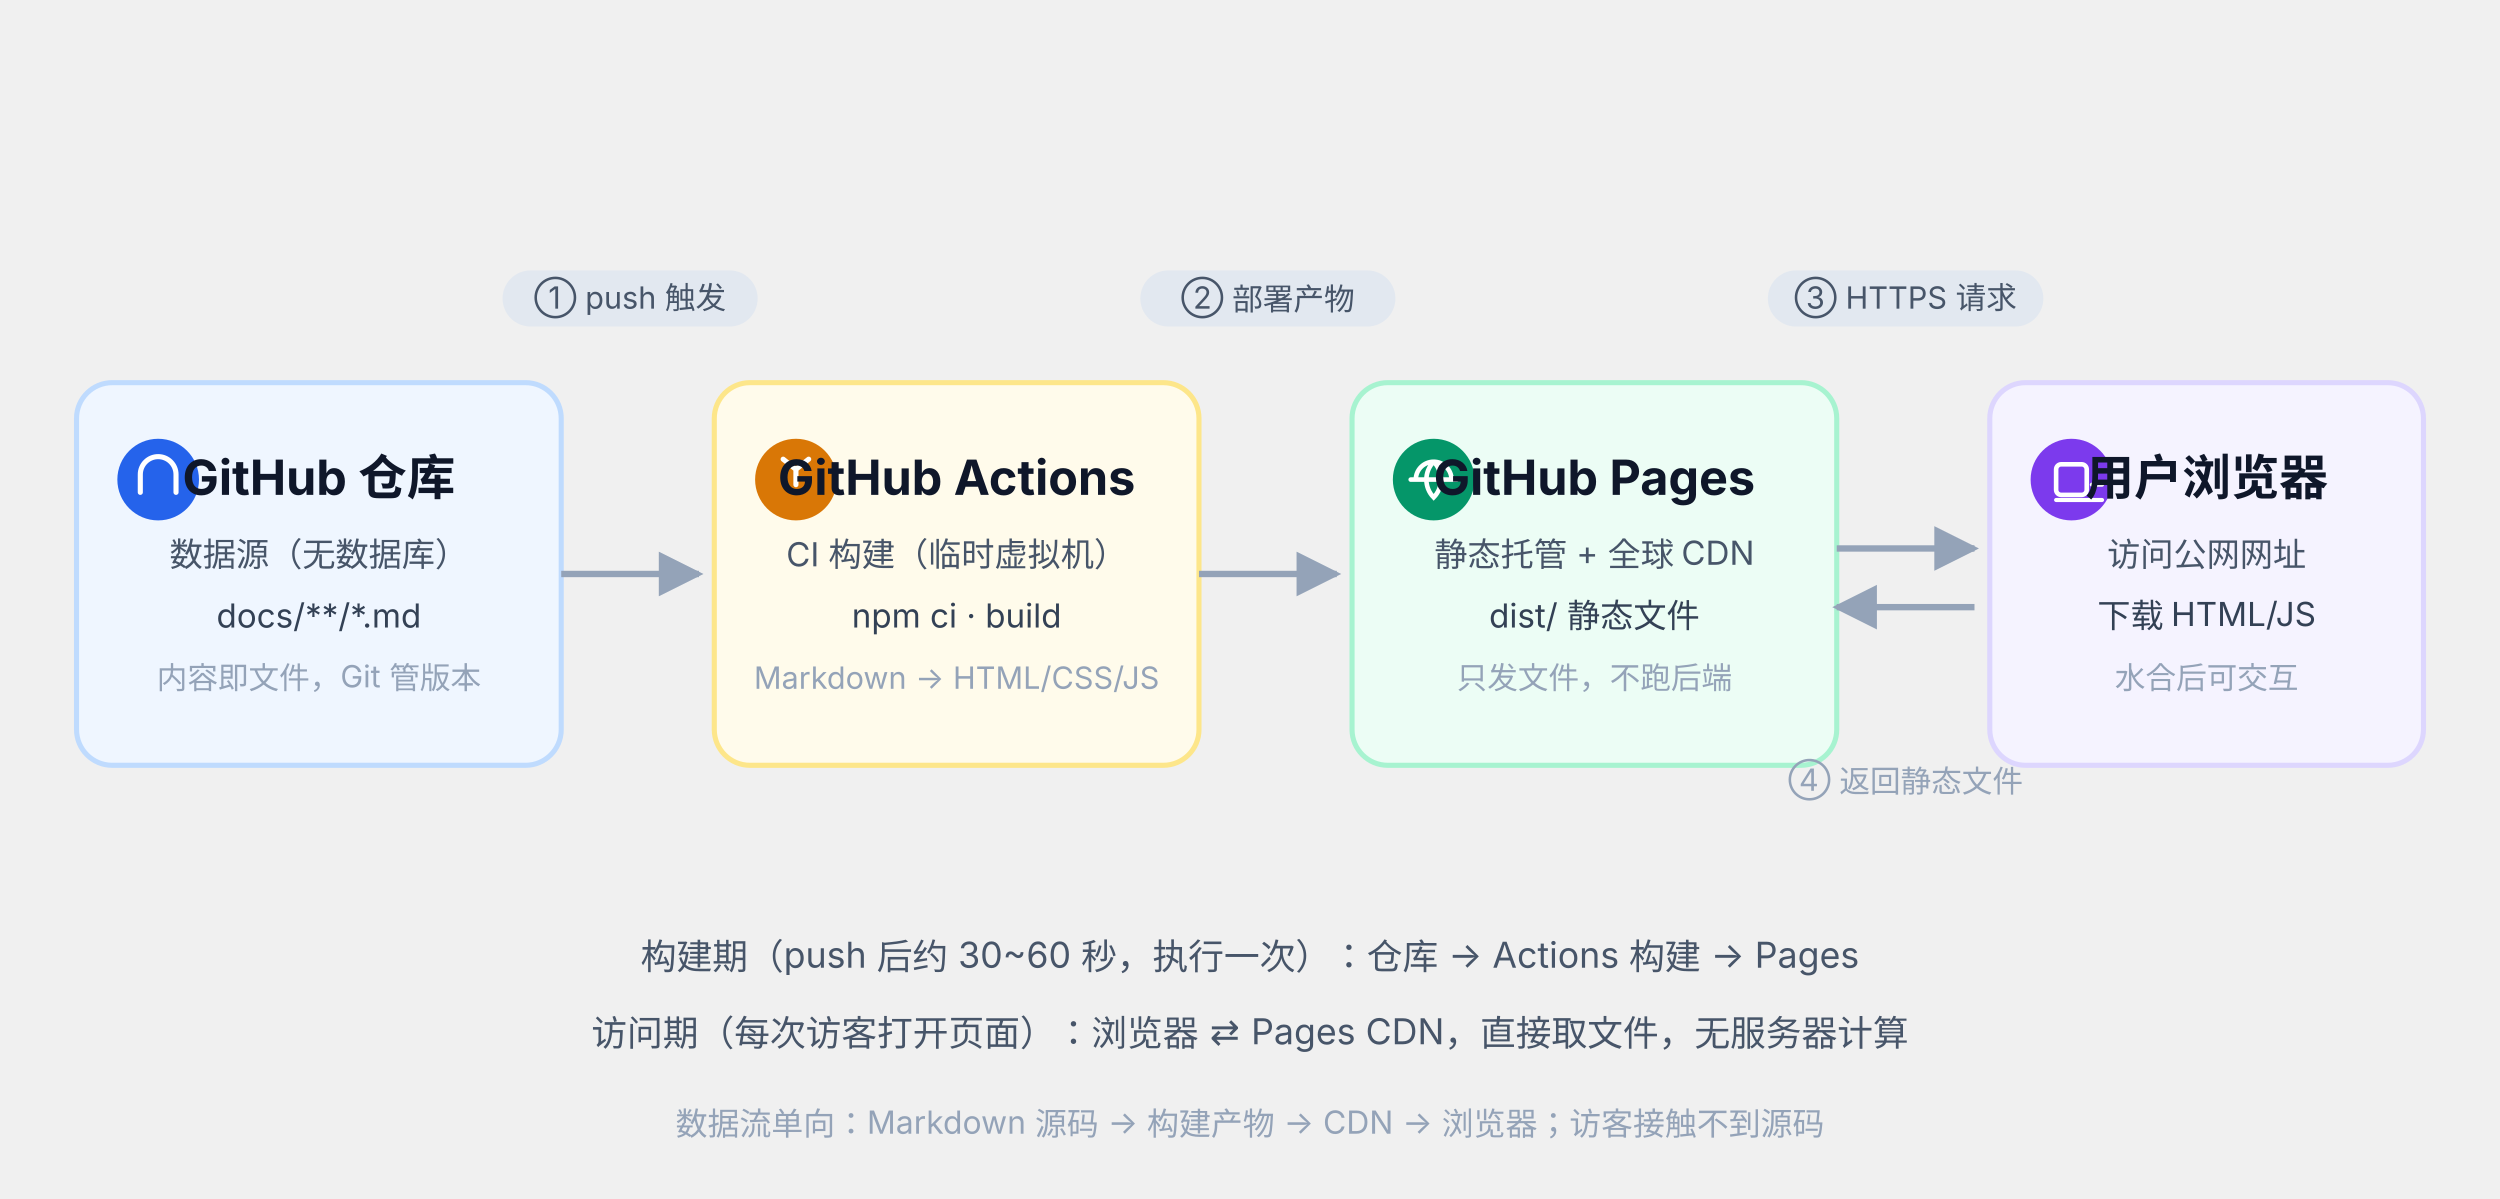
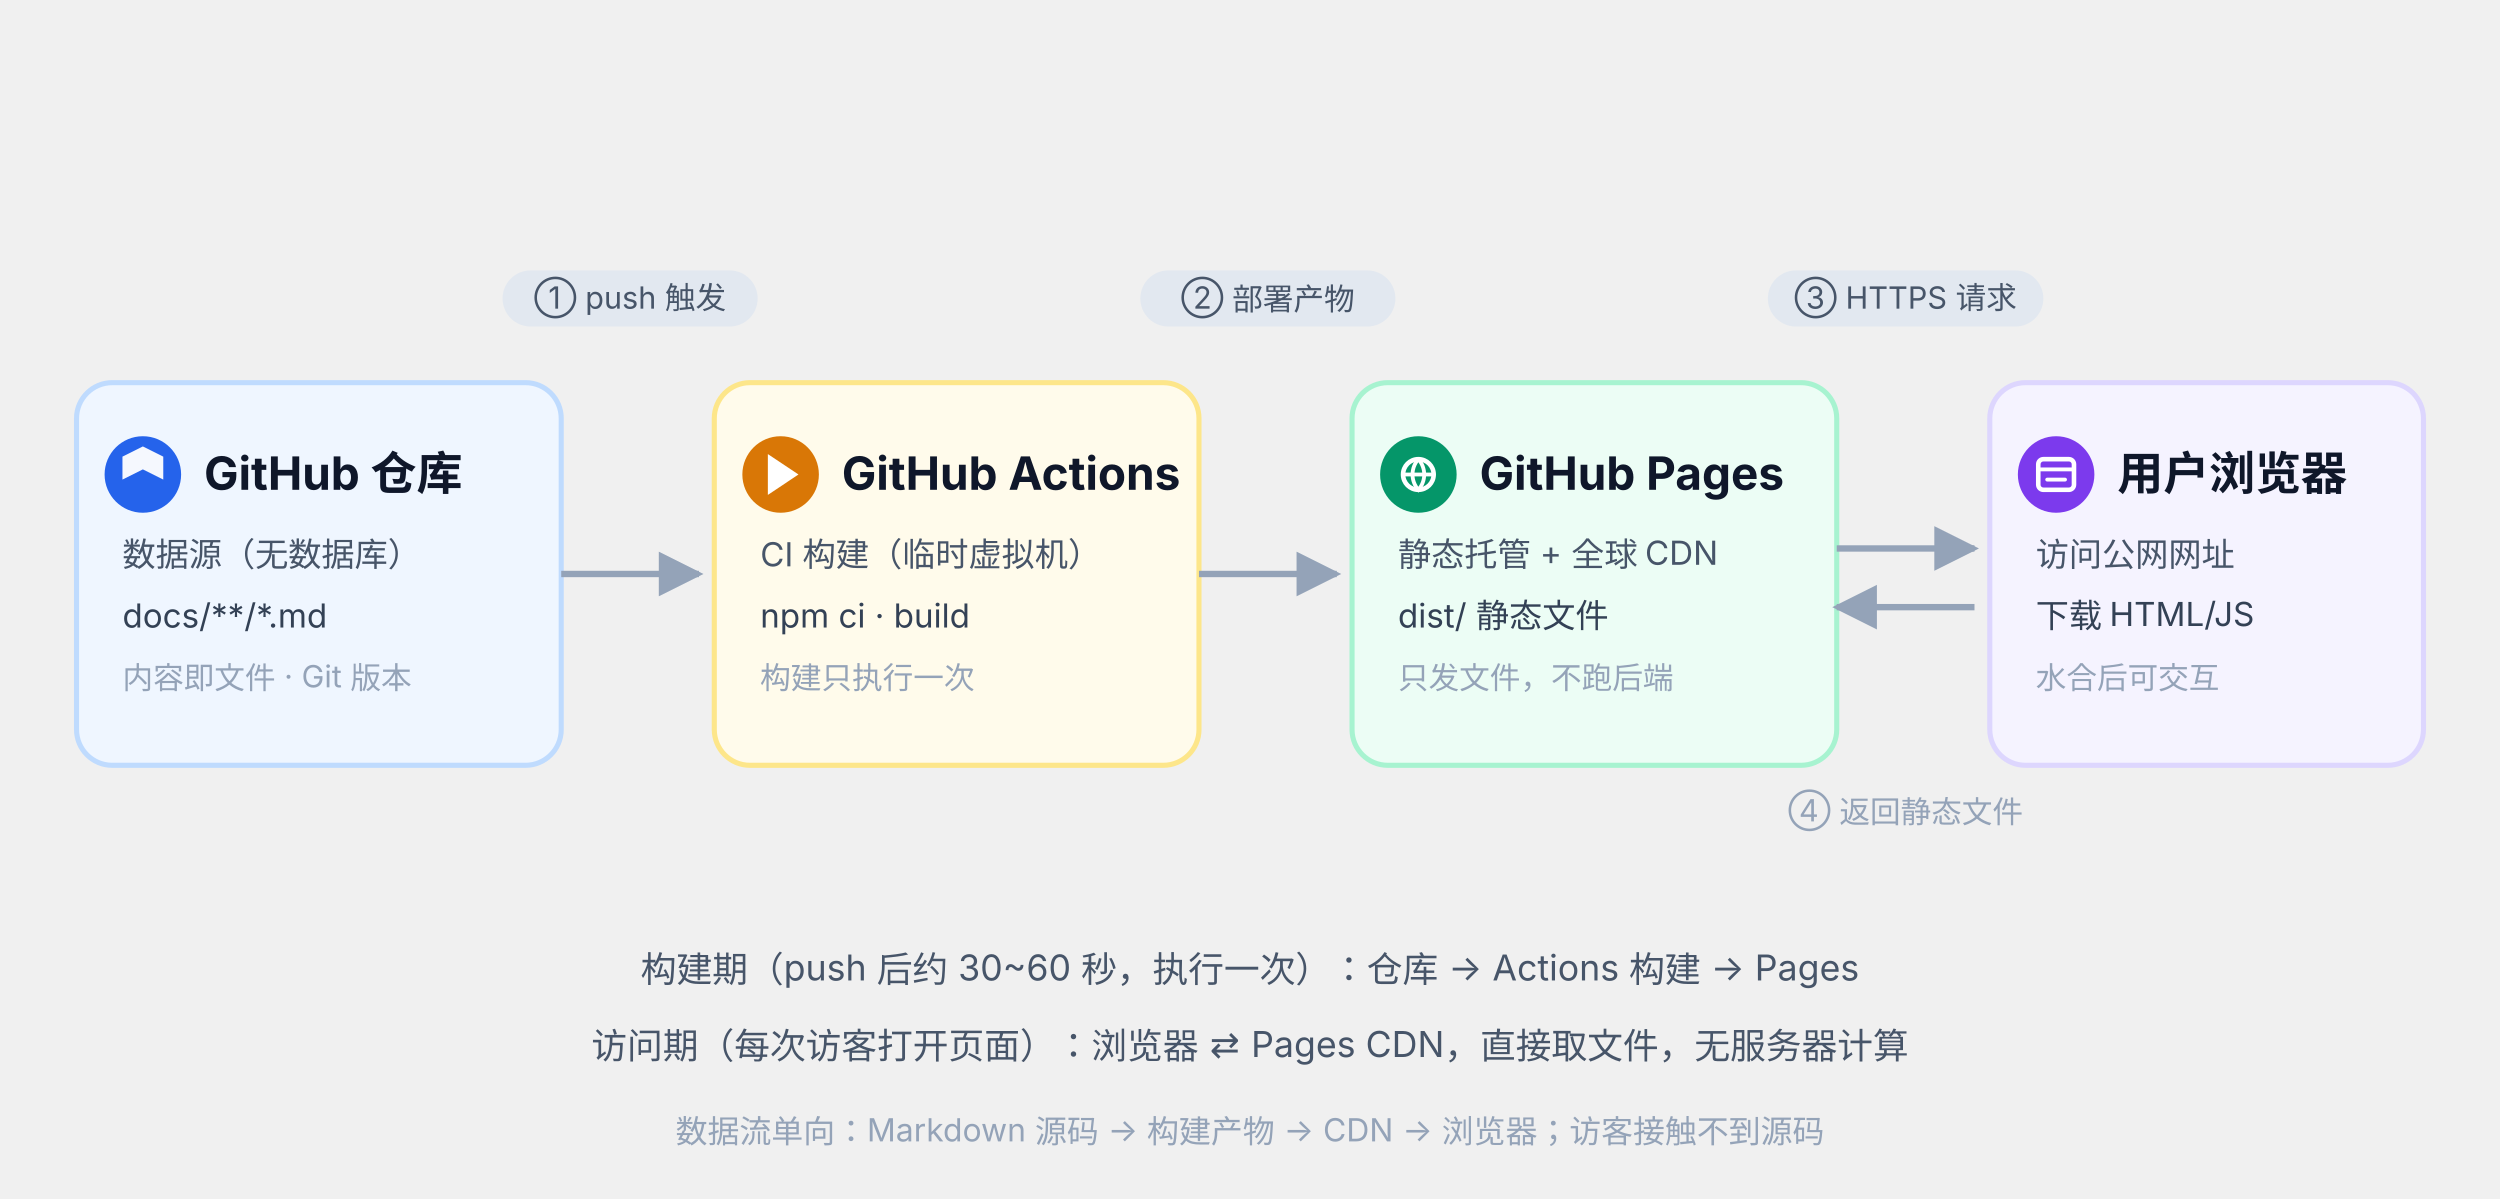
<svg xmlns="http://www.w3.org/2000/svg" viewBox="0 0 980 470" font-family="-apple-system,BlinkMacSystemFont,'PingFang SC','Microsoft YaHei',sans-serif">
  <defs>
    <marker id="arrow" viewBox="0 0 10 10" refX="9" refY="5" markerWidth="7" markerHeight="7" orient="auto-start-reverse">
      <path d="M0,0 L10,5 L0,10 z" fill="#94a3b8" />
    </marker>
  </defs>
  <g>
    <rect x="30" y="150" width="190" height="150" rx="14" fill="#eff6ff" stroke="#bfdbfe" stroke-width="2" />
-     <circle cx="62" cy="188" r="16" fill="#2563eb" />
-     <path d="M55 193 v-7 a7 7 0 0 1 14 0 v7" stroke="#fff" stroke-width="2" fill="none" stroke-linecap="round" />
-     <text x="125" y="194" text-anchor="middle" font-size="19" font-weight="700" fill="#0f172a">GitHub 仓库</text>
-     <text x="125" y="222" text-anchor="middle" font-size="13" fill="#475569">数据源（无数据库）</text>
-     <text x="125" y="246" text-anchor="middle" font-size="13" fill="#334155">docs/**/*.md</text>
-     <text x="125" y="270" text-anchor="middle" font-size="12" fill="#94a3b8">内容即文件，Git 管版本</text>
+     <circle cx="56" cy="186" r="15" fill="#2563eb" />
+     <path d="M56 175 l-8 4 v9 l8 -4 z M56 175 l8 4 v9 l-8 -4 z" fill="#fff" opacity="0.95" />
+     <text x="80" y="192" text-anchor="start" font-size="18" font-weight="700" fill="#0f172a">GitHub 仓库</text>
+     <text x="48" y="222" text-anchor="start" font-size="13" fill="#475569">数据源（无数据库）</text>
+     <text x="48" y="246" text-anchor="start" font-size="13" fill="#334155">docs/**/*.md</text>
+     <text x="48" y="270" text-anchor="start" font-size="12" fill="#94a3b8">内容即文件 · Git 版本</text>
  </g>
  <g>
    <rect x="280" y="150" width="190" height="150" rx="14" fill="#fffbeb" stroke="#fde68a" stroke-width="2" />
-     <circle cx="312" cy="188" r="16" fill="#d97706" />
-     <path d="M307 180 l5 4 5 -4 M312 184 v6" stroke="#fff" stroke-width="2" fill="none" stroke-linecap="round" stroke-linejoin="round" />
-     <text x="375" y="194" text-anchor="middle" font-size="19" font-weight="700" fill="#0f172a">GitHub Actions</text>
-     <text x="375" y="222" text-anchor="middle" font-size="13" fill="#475569">CI 构建（临时虚拟机）</text>
-     <text x="375" y="246" text-anchor="middle" font-size="13" fill="#334155">npm ci · build</text>
-     <text x="375" y="270" text-anchor="middle" font-size="12" fill="#94a3b8">Markdown → HTML/CSS/JS</text>
+     <circle cx="306" cy="186" r="15" fill="#d97706" />
+     <polygon points="301,178 301,194 313,186" fill="#fff" />
+     <text x="330" y="192" text-anchor="start" font-size="18" font-weight="700" fill="#0f172a">GitHub Actions</text>
+     <text x="298" y="222" text-anchor="start" font-size="13" fill="#475569">CI 构建（临时虚拟机）</text>
+     <text x="298" y="246" text-anchor="start" font-size="13" fill="#334155">npm ci · build</text>
+     <text x="298" y="270" text-anchor="start" font-size="12" fill="#94a3b8">构建只执行一次</text>
  </g>
  <g>
    <rect x="530" y="150" width="190" height="150" rx="14" fill="#ecfdf5" stroke="#a7f3d0" stroke-width="2" />
-     <circle cx="562" cy="188" r="16" fill="#059669" />
-     <path d="M555 188 a7 7 0 0 1 14 0 M553 188 h18 M562 181 a10 10 0 0 1 0 14 a10 10 0 0 1 0 -14" stroke="#fff" stroke-width="1.8" fill="none" stroke-linecap="round" />
-     <text x="625" y="194" text-anchor="middle" font-size="19" font-weight="700" fill="#0f172a">GitHub Pages</text>
-     <text x="625" y="222" text-anchor="middle" font-size="13" fill="#475569">静态托管 + 全球 CDN</text>
-     <text x="625" y="246" text-anchor="middle" font-size="13" fill="#334155">dist/ 静态文件</text>
-     <text x="625" y="270" text-anchor="middle" font-size="12" fill="#94a3b8">只发文件，不跑后端</text>
+     <circle cx="556" cy="186" r="15" fill="#059669" />
+     <circle cx="556" cy="186" r="6" stroke="#fff" stroke-width="1.8" fill="none" />
+     <path d="M550 186 h12 M556 180 a9 9 0 0 1 0 12 a9 9 0 0 1 0 -12" stroke="#fff" stroke-width="1.5" fill="none" stroke-linecap="round" />
+     <text x="580" y="192" text-anchor="start" font-size="18" font-weight="700" fill="#0f172a">GitHub Pages</text>
+     <text x="548" y="222" text-anchor="start" font-size="13" fill="#475569">静态托管 + 全球 CDN</text>
+     <text x="548" y="246" text-anchor="start" font-size="13" fill="#334155">dist/ 静态文件</text>
+     <text x="548" y="270" text-anchor="start" font-size="12" fill="#94a3b8">只发文件，不跑后端</text>
  </g>
  <g>
    <rect x="780" y="150" width="170" height="150" rx="14" fill="#f5f3ff" stroke="#ddd6fe" stroke-width="2" />
-     <circle cx="812" cy="188" r="16" fill="#7c3aed" />
-     <rect x="806" y="182" width="12" height="12" rx="2" stroke="#fff" stroke-width="1.8" fill="none" />
-     <path d="M820 190 h4 M806 196 h18" stroke="#fff" stroke-width="1.6" stroke-linecap="round" />
-     <text x="865" y="194" text-anchor="middle" font-size="19" font-weight="700" fill="#0f172a">用户浏览器</text>
-     <text x="865" y="222" text-anchor="middle" font-size="13" fill="#475569">访问公网网址</text>
-     <text x="865" y="246" text-anchor="middle" font-size="13" fill="#334155">下载 HTML/JS</text>
-     <text x="865" y="270" text-anchor="middle" font-size="12" fill="#94a3b8">水合后可交互</text>
+     <circle cx="806" cy="186" r="15" fill="#7c3aed" />
+     <rect x="799" y="180" width="14" height="12" rx="2" stroke="#fff" stroke-width="1.8" fill="none" />
+     <path d="M799 184 h14 M802.5 188 h7" stroke="#fff" stroke-width="1.5" stroke-linecap="round" />
+     <text x="830" y="192" text-anchor="start" font-size="18" font-weight="700" fill="#0f172a">用户浏览器</text>
+     <text x="798" y="222" text-anchor="start" font-size="13" fill="#475569">访问公网网址</text>
+     <text x="798" y="246" text-anchor="start" font-size="13" fill="#334155">下载 HTML/JS</text>
+     <text x="798" y="270" text-anchor="start" font-size="12" fill="#94a3b8">水合后可交互</text>
  </g>
  <line x1="220" y1="225" x2="274" y2="225" stroke="#94a3b8" stroke-width="2.5" marker-end="url(#arrow)" />
  <rect x="197" y="106" width="100" height="22" rx="11" fill="#e2e8f0" />
  <text x="247" y="121" text-anchor="middle" font-size="12" fill="#475569">① push 触发</text>
  <line x1="470" y1="225" x2="524" y2="225" stroke="#94a3b8" stroke-width="2.5" marker-end="url(#arrow)" />
  <rect x="447" y="106" width="100" height="22" rx="11" fill="#e2e8f0" />
  <text x="497" y="121" text-anchor="middle" font-size="12" fill="#475569">② 部署产物</text>
  <line x1="720" y1="215" x2="774" y2="215" stroke="#94a3b8" stroke-width="2.5" marker-end="url(#arrow)" />
  <line x1="774" y1="238" x2="720" y2="238" stroke="#94a3b8" stroke-width="2.5" marker-end="url(#arrow)" />
  <rect x="693" y="106" width="108" height="22" rx="11" fill="#e2e8f0" />
  <text x="747" y="121" text-anchor="middle" font-size="12" fill="#475569">③ HTTPS 请求</text>
-   <text x="747" y="310" text-anchor="middle" font-size="12" fill="#94a3b8">④ 返回静态文件</text>
-   <text x="490" y="380" text-anchor="middle" font-size="14" fill="#475569">
-     构建期（push 后约 30~60 秒，执行一次）：仓库 → Actions 构建 → Pages
-   </text>
-   <text x="490" y="410" text-anchor="middle" font-size="14" fill="#475569">
-     访问期（每次访客打开页面）：浏览器 ⇄ Pages CDN，直接取文件，无服务器计算
-   </text>
-   <text x="490" y="445" text-anchor="middle" font-size="12.5" fill="#94a3b8">
-     数据流单向：Markdown 源码 → 构建产物 → CDN → 浏览器；访客接触不到源码
-   </text>
+   <text x="747" y="322" text-anchor="middle" font-size="12" fill="#94a3b8">④ 返回静态文件</text>
+   <text x="490" y="385" text-anchor="middle" font-size="14" fill="#475569">构建期（push 后约 30~60 秒，执行一次）：仓库 → Actions 构建 → Pages</text>
+   <text x="490" y="415" text-anchor="middle" font-size="14" fill="#475569">访问期（每次访客打开页面）：浏览器 ⇄ Pages CDN，直接取文件，无服务器计算</text>
+   <text x="490" y="448" text-anchor="middle" font-size="12.5" fill="#94a3b8">数据流单向：Markdown 源码 → 构建产物 → CDN → 浏览器；访客接触不到源码</text>
</svg>
